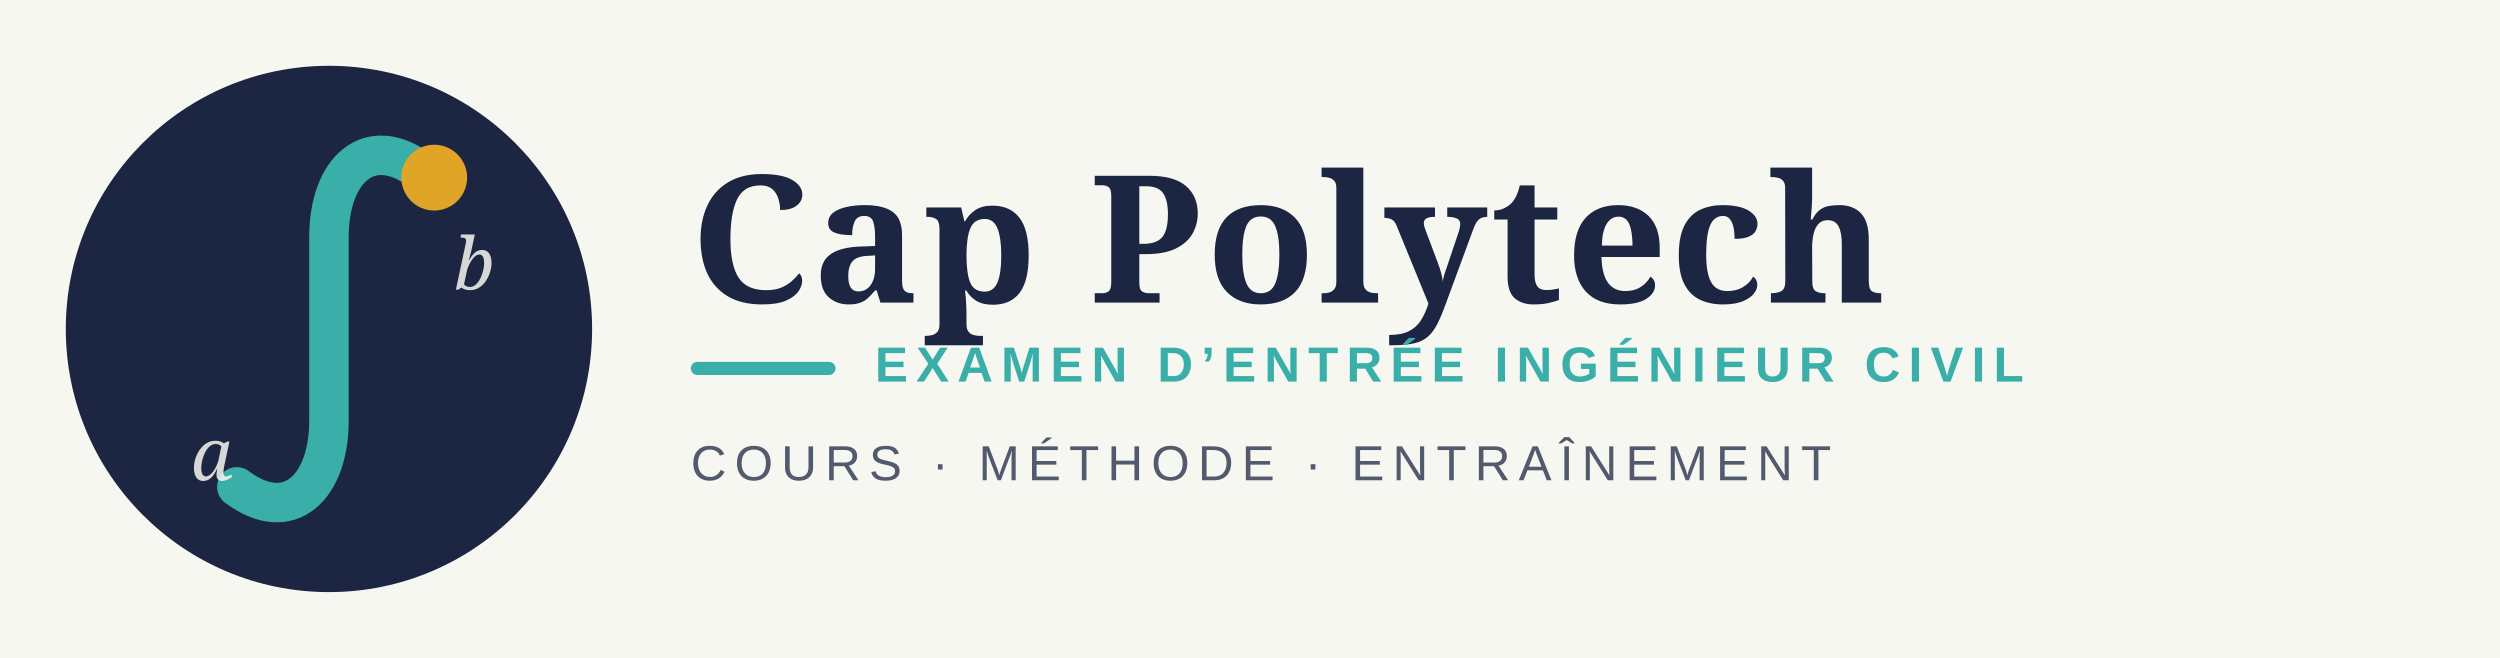
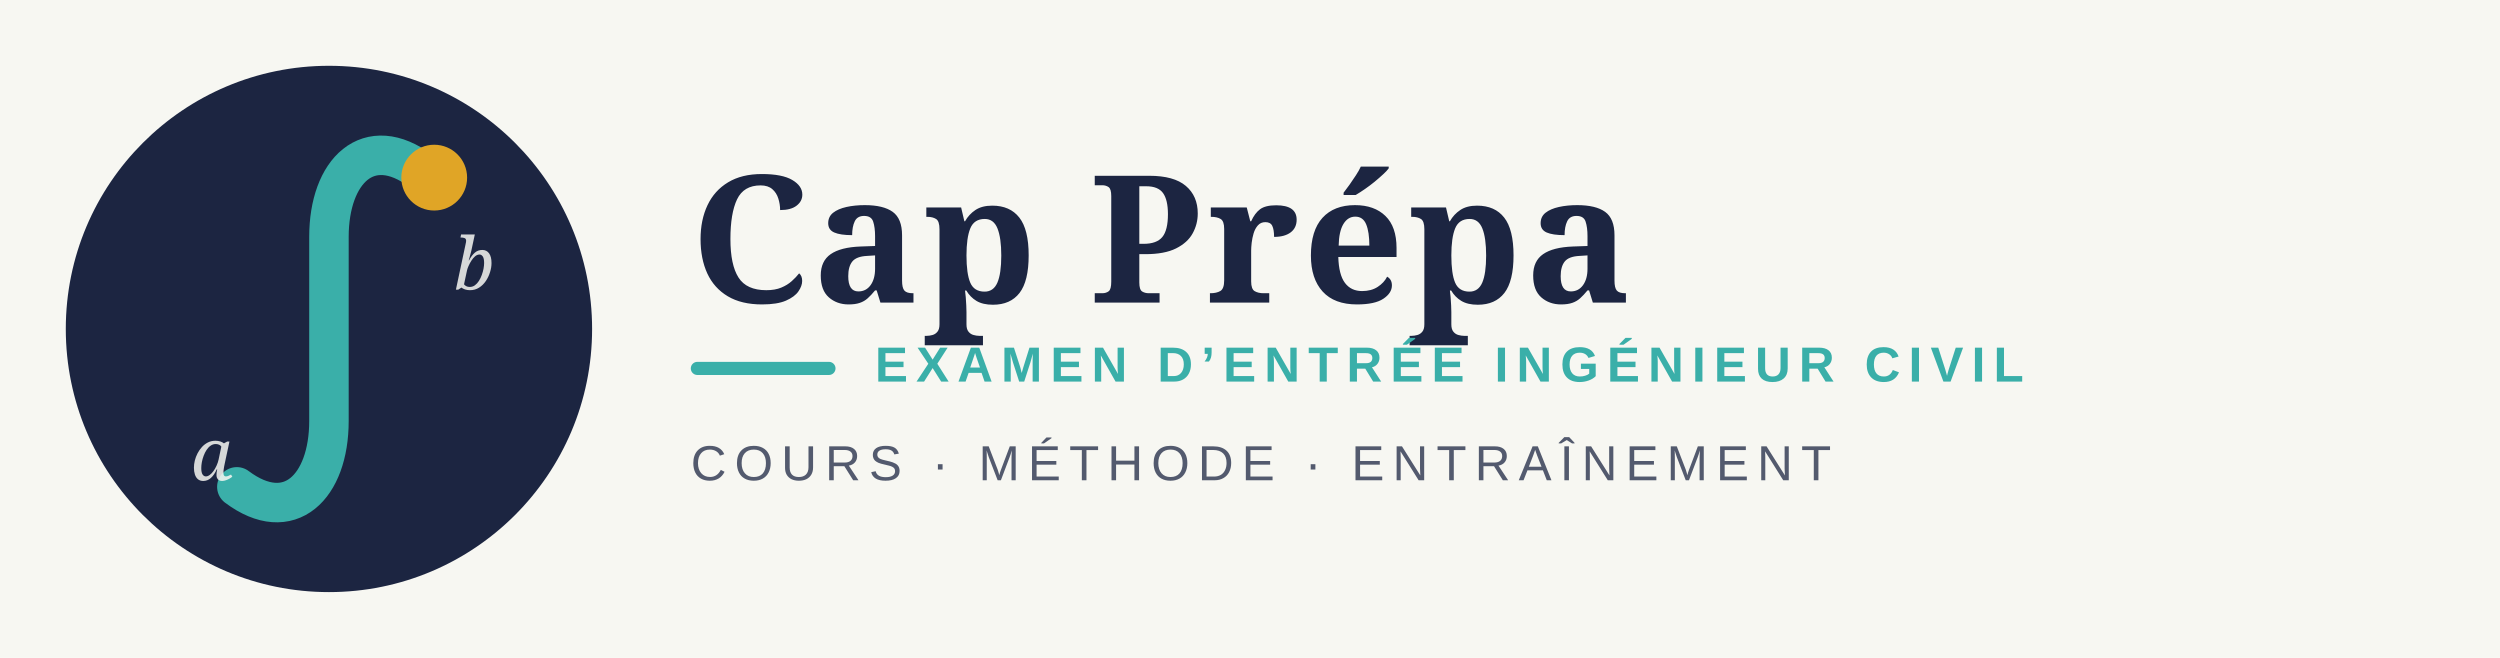
<svg xmlns="http://www.w3.org/2000/svg" viewBox="0 0 760 200" width="760" height="200">
  <rect width="760" height="200" fill="#F7F7F2" />
  <circle cx="100" cy="100" r="80" fill="#1C2541" />
  <path d="M128 52 C 112 40, 100 52, 100 72 L 100 128 C 100 148, 88 160, 72 148" stroke="#3AAFA9" stroke-width="12" stroke-linecap="round" fill="none" />
  <circle cx="132" cy="54" r="10" fill="#E0A526" />
  <text x="58" y="146" font-family="Georgia, 'Playfair Display', serif" font-style="italic" font-size="22" fill="#F7F7F2" opacity="0.85">a</text>
  <text x="138" y="88" font-family="Georgia, 'Playfair Display', serif" font-style="italic" font-size="22" fill="#F7F7F2" opacity="0.85">b</text>
-   <text x="210" y="92" font-family="Georgia, 'Playfair Display', serif" font-size="54" font-weight="700" fill="#1C2541" letter-spacing="1">Cap Polytech</text>
+   <text x="210" y="92" font-family="Georgia, 'Playfair Display', serif" font-size="54" font-weight="700" fill="#1C2541" letter-spacing="1">Cap Prépa</text>
  <rect x="210" y="110" width="44" height="4" rx="2" fill="#3AAFA9" />
  <text x="266" y="116" font-family="'Montserrat', 'Helvetica Neue', Arial, sans-serif" font-size="15" font-weight="600" fill="#3AAFA9" letter-spacing="2.5">EXAMEN D’ENTRÉE INGÉNIEUR CIVIL</text>
  <text x="210" y="146" font-family="'Montserrat', 'Helvetica Neue', Arial, sans-serif" font-size="15" font-weight="500" fill="#1C2541" opacity="0.75" letter-spacing="2.5">COURS · MÉTHODE · ENTRAÎNEMENT</text>
</svg>
